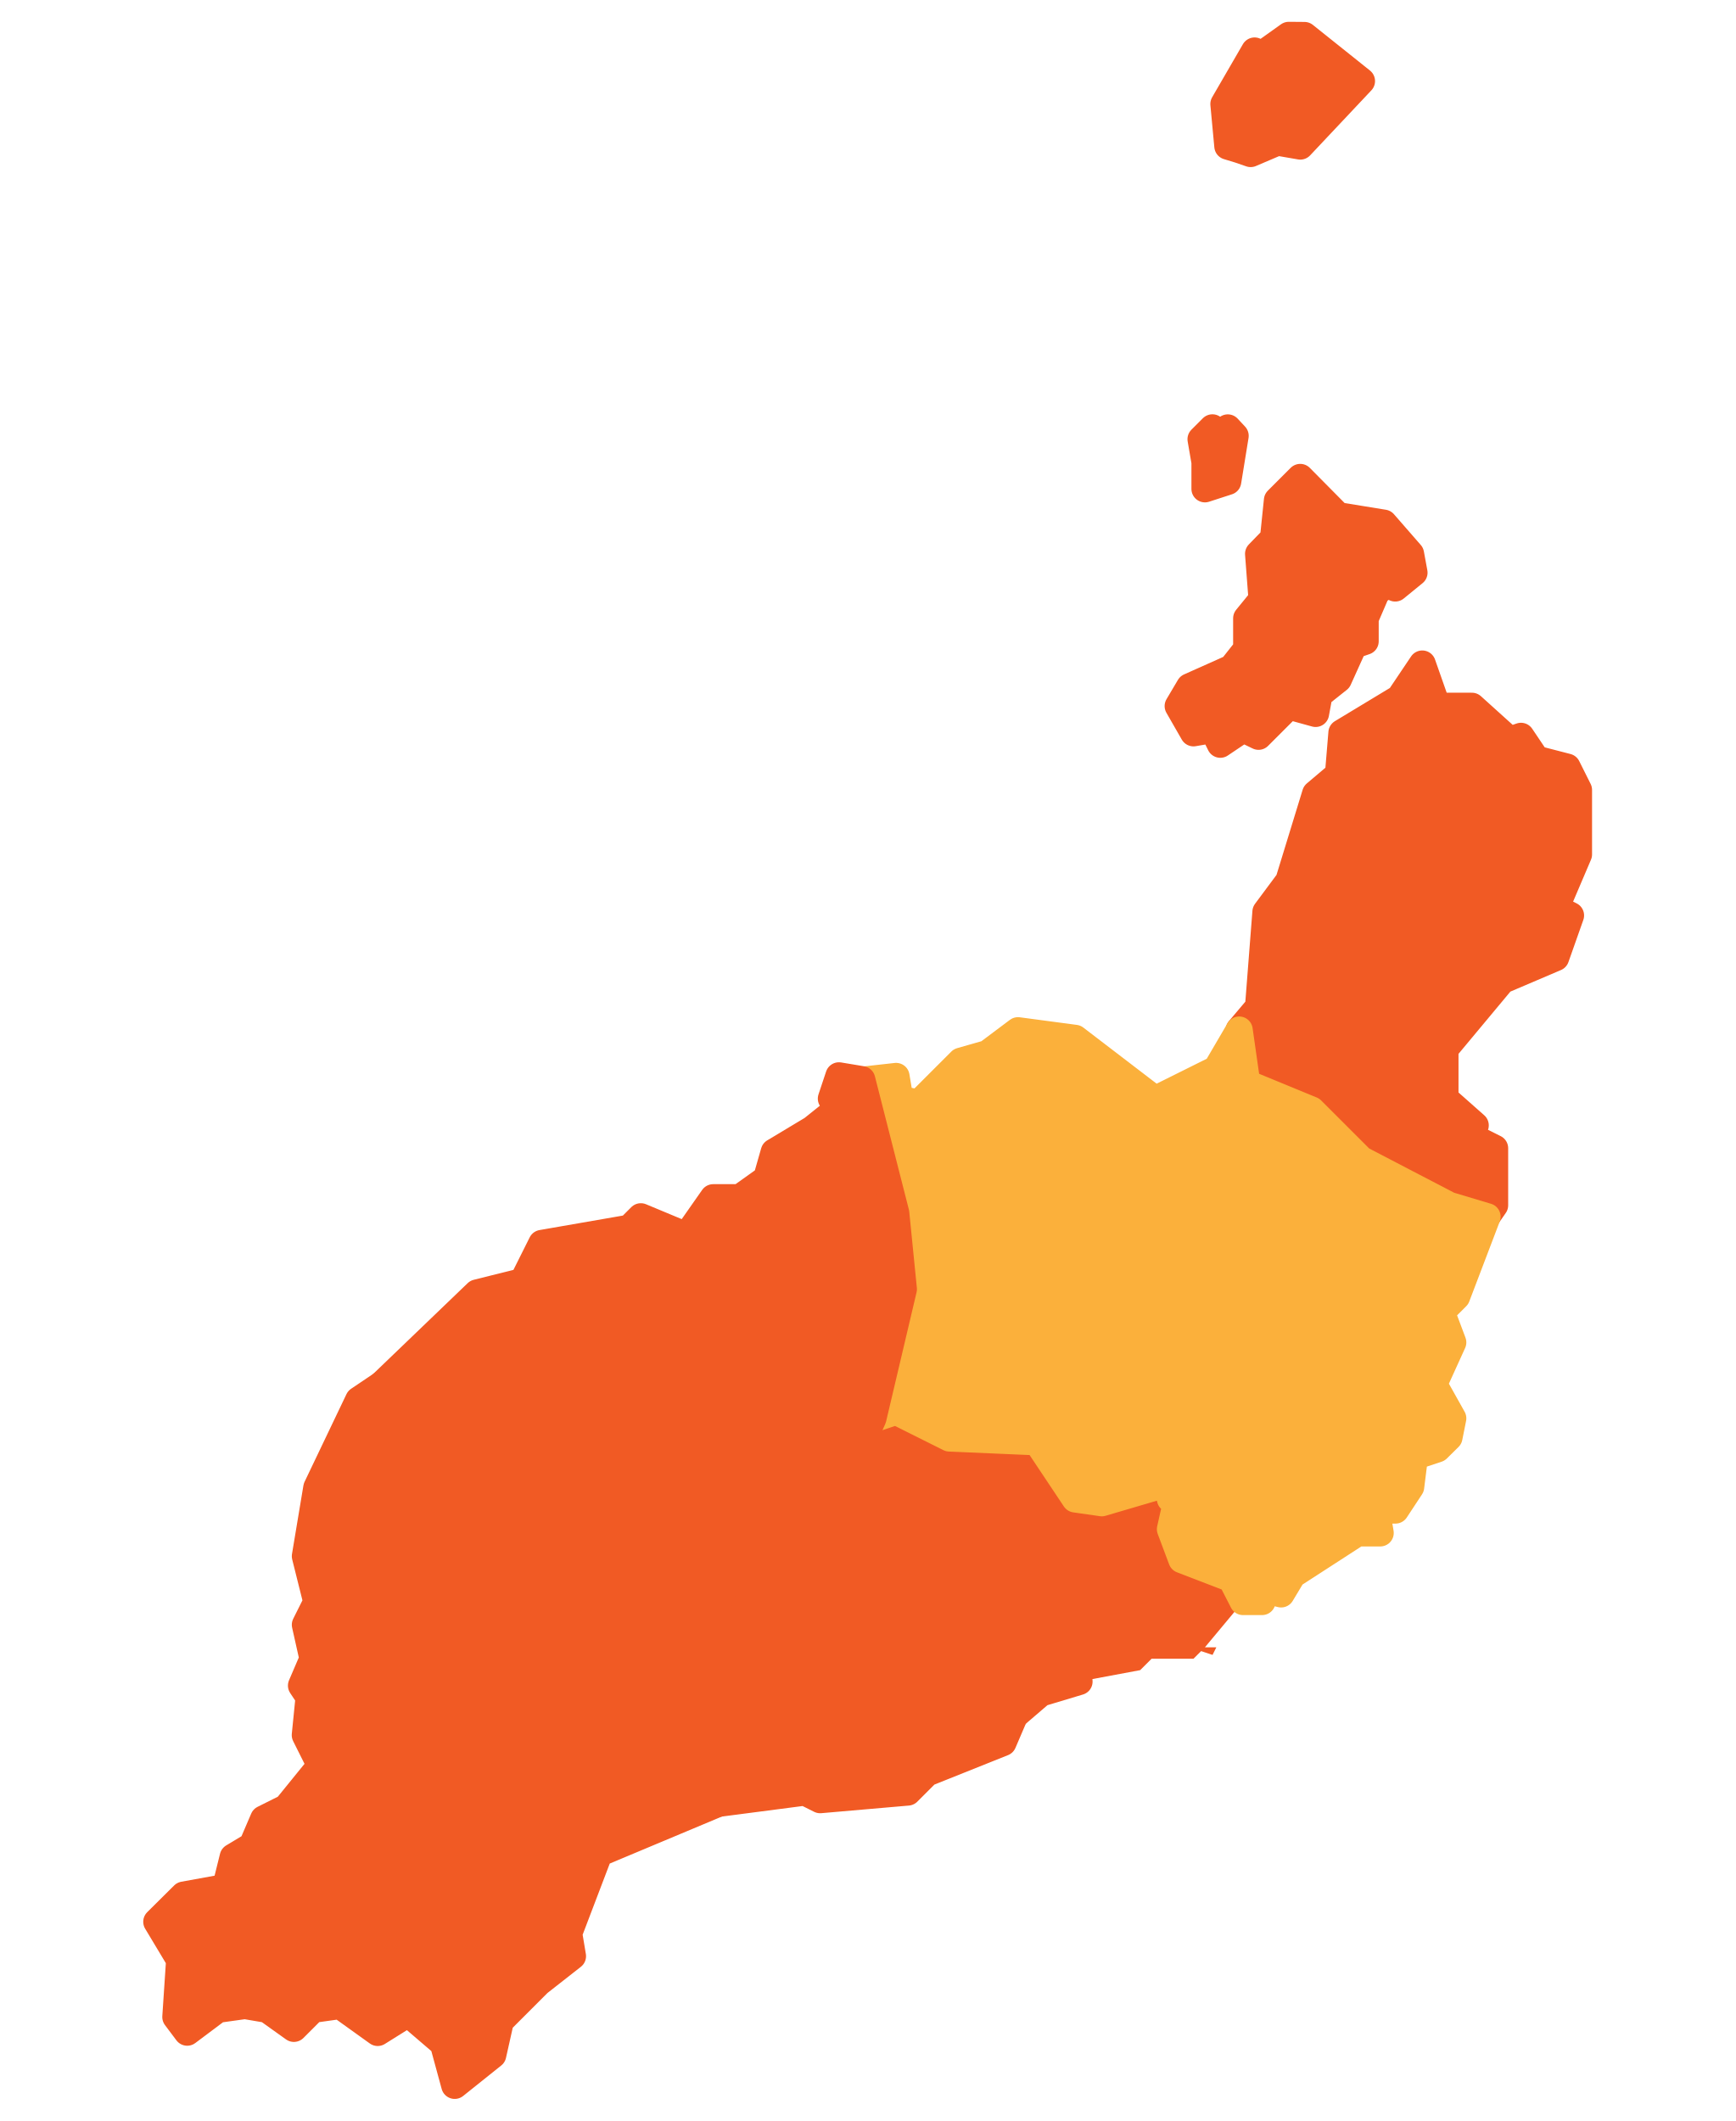
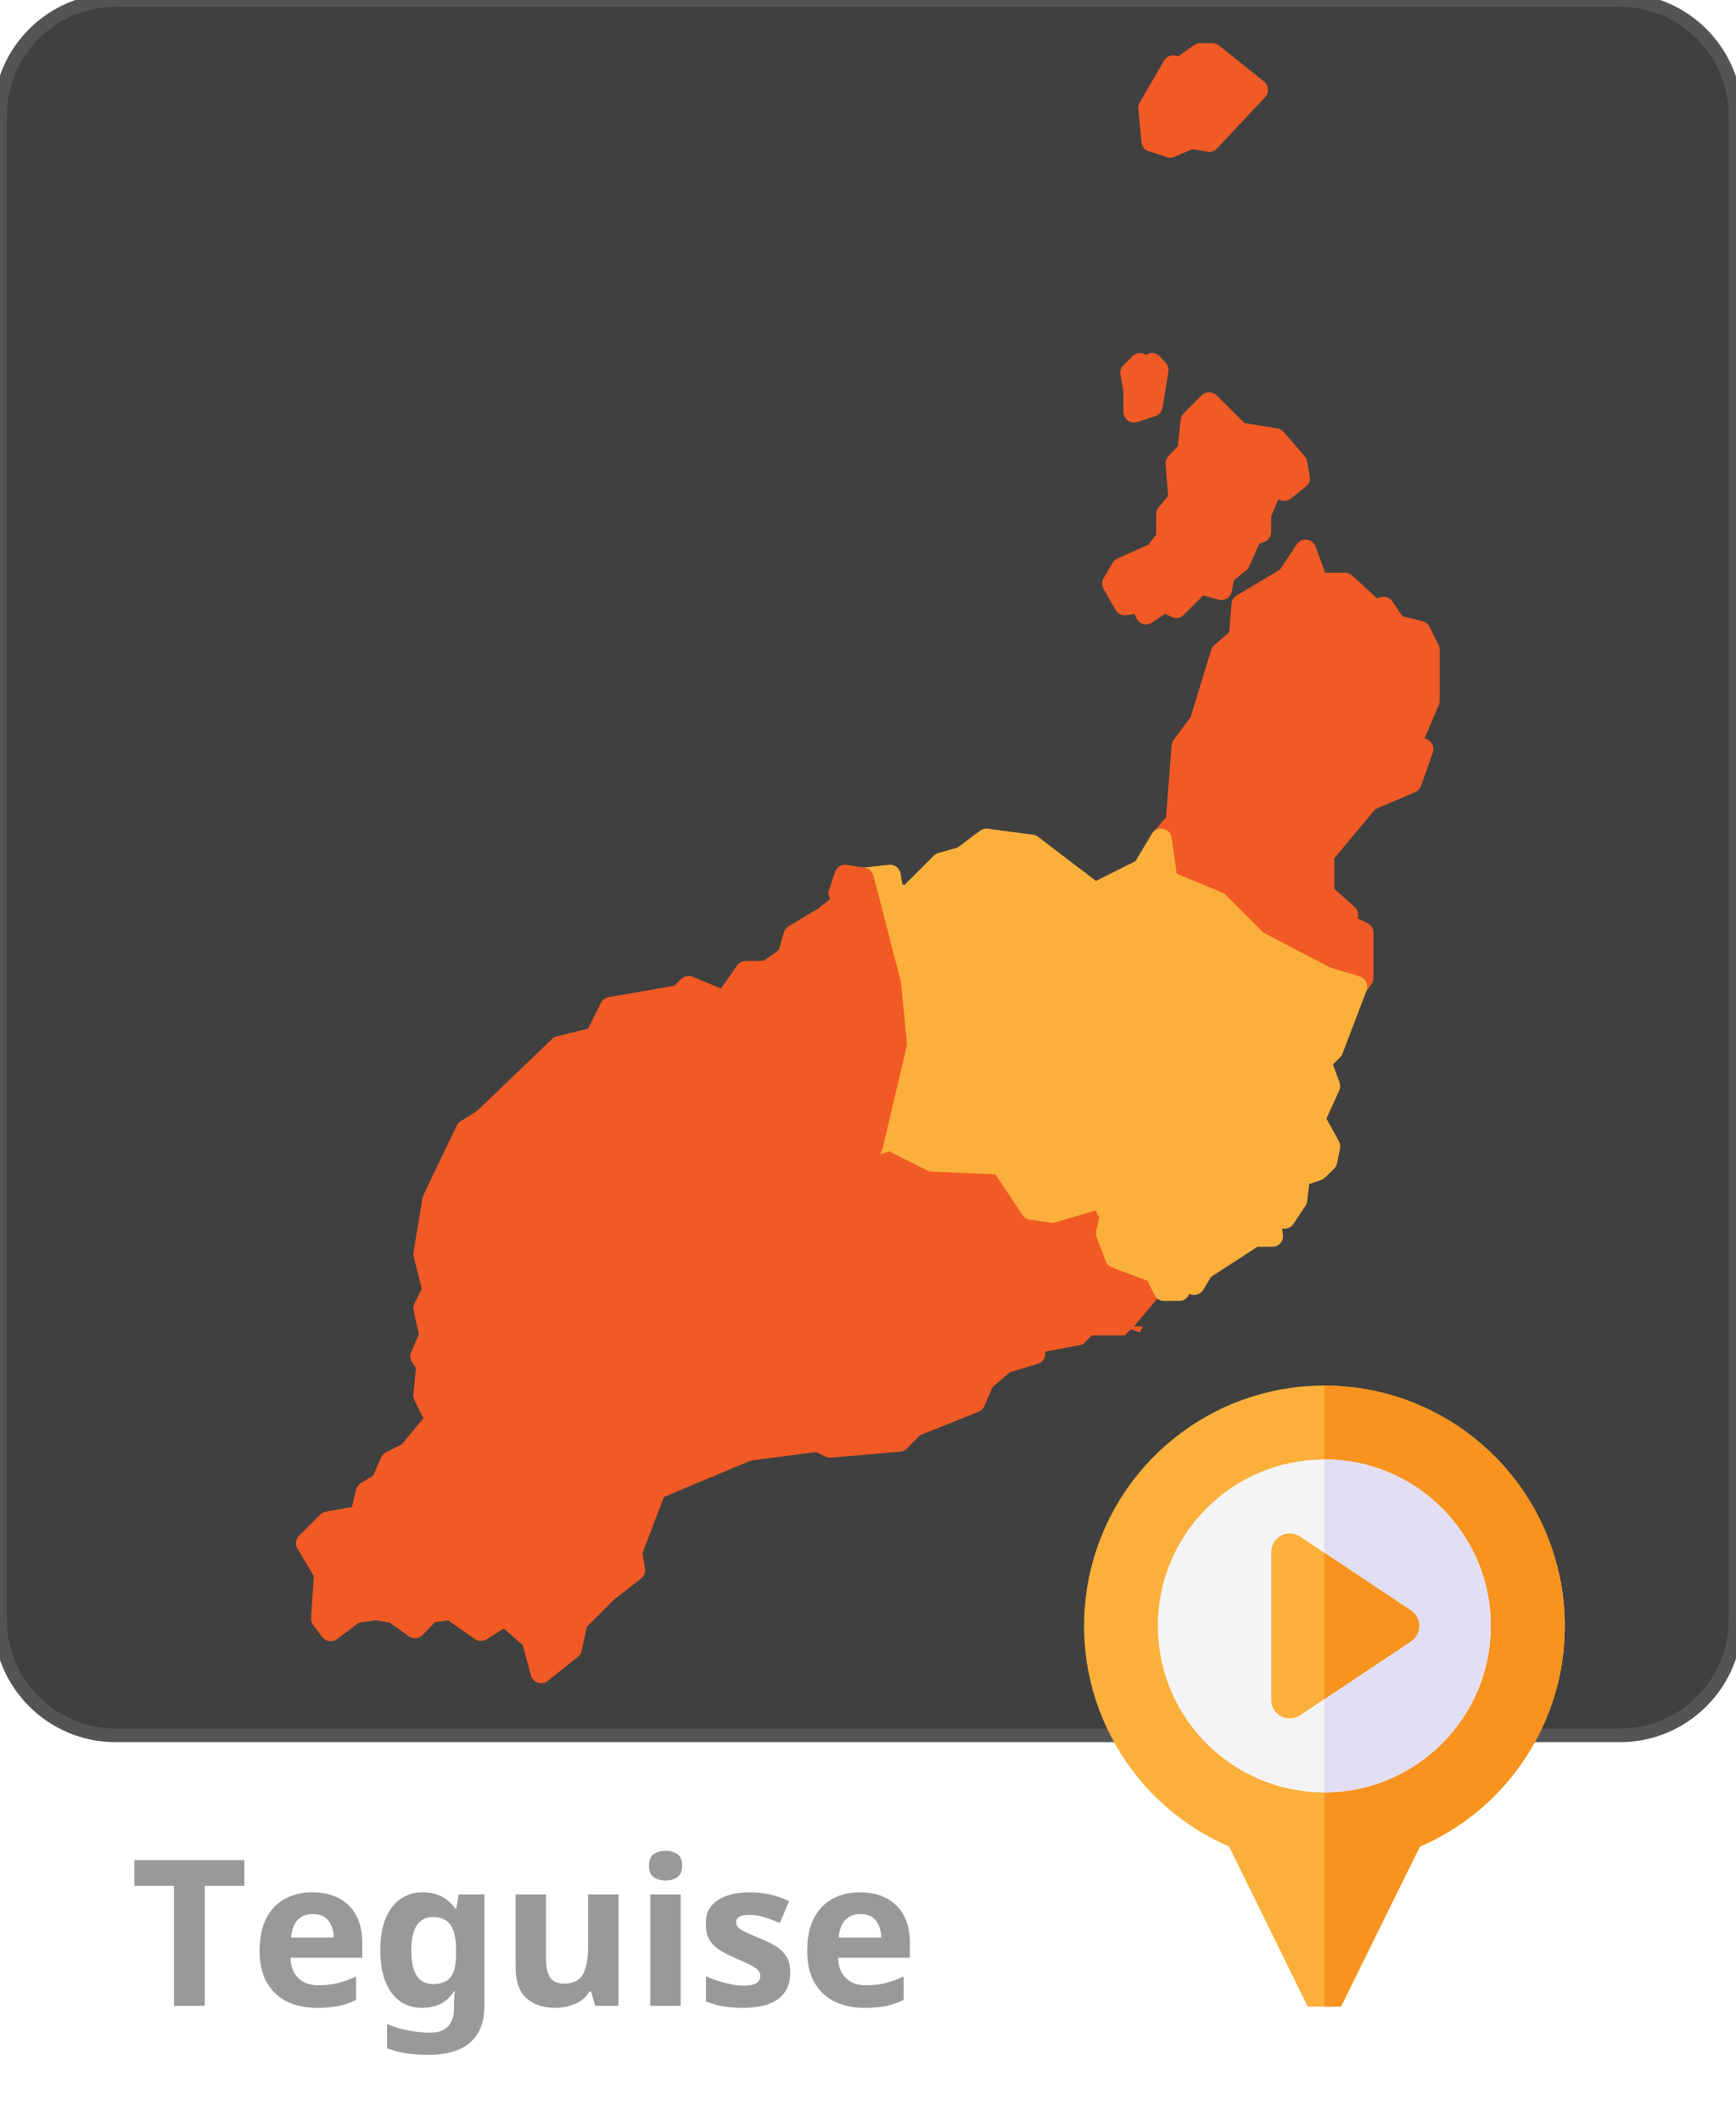
<svg xmlns="http://www.w3.org/2000/svg" id="Municipios_de_la_provincia_de_Santa_Cruz_de_Tenerife" data-name="Municipios de la provincia de Santa Cruz de Tenerife" viewBox="0 0 255.12 311.81">
  <defs>
-     <style>.cls-1,.cls-2{fill:#f15a24;}.cls-2{stroke:#f15a24;}.cls-2,.cls-3{stroke-linejoin:round;stroke-width:3.97px;}.cls-3{fill:#fbb03b;stroke:#fbb03b;}</style>
+     <style>.cls-1{fill:#404040;stroke:#545454;stroke-miterlimit:10;stroke-width:2px;}.cls-2,.cls-3{fill:#f15a24;}.cls-3{stroke:#f15a24;}.cls-3,.cls-4{stroke-linejoin:round;stroke-width:3.13px;}.cls-4,.cls-5{fill:#fbb03b;}.cls-4{stroke:#fbb03b;}.cls-6{fill:#f7931e;}.cls-7{fill:#f4f4f6;}.cls-8{fill:#e2dff4;}.cls-9{font-size:30px;fill:#999;font-family:ZillaSlab-SemiBold, Zilla Slab;font-weight:700;letter-spacing:-0.05em;}.cls-10{letter-spacing:0em;}</style>
  </defs>
-   <path id="Arrecife" class="cls-1" d="M182.72,235.45l-5.6,6.72h1.68l-.56,1.12-1.68-.56-1.12,1.12h-6.16l-1.68,1.68-9,1.68-2.24-26.89h1.68l3.92.56,9.52-2.8.56,2.24,1.12-.56-1.12,5,1.68,4.48,7.28,2.8Z" />
-   <path id="Haría" class="cls-2" d="M189.45,5.19,185.51,8l-1.09-.51-4.52,7.8.58,6.2,1.68.51,1.68.58,3.94-1.68,3.36.58,9-9.56-8.39-6.71Zm-11.23,57.7-1.68,1.68.58,3.36v3.94l3.36-1.09,1.09-6.71-1.09-1.17-1.09,1.17Zm12.91,7.29-3.36,3.36-.58,5.62L185,81.42l.51,6.71-2.26,2.77v4.52l-2.19,2.77-6.2,2.77-1.68,2.84,2.26,3.94,3.36-.58v1.09l.58,1.17,3.36-2.26,2.26,1.09,4.45-4.45,3.94,1.09.51-2.77,2.84-2.26,2.26-5,1.68-.58V90.9L202.36,87,204,85.87l1.09.58,2.77-2.26-.51-2.77-3.94-4.52-6.71-1.09Zm17.94,27.43-3.36,5-8.46,5.11-.51,6.13-3.36,2.84-3.94,12.84-3.36,4.52-1.09,14-2.84,3.36,1.09,7.8,9.56,3.94,7.29,7.29L213,177.19l5.54,1.68,1.17-1.68V168.8l-3.36-1.68.51-1.68-4.45-3.94v-7.29l8.39-10.07,7.88-3.36,2.19-6.2-2.19-1.09,3.36-7.88v-9.48l-1.68-3.36-4.52-1.17-2.26-3.36-1.68.58-5.54-5h-5.11Z" />
-   <path id="San_Bartolomé" data-name="San Bartolomé" class="cls-2" d="M128.38,208.56l3.36-1.12,7.84,3.92,12.88.56,5.6,8.4h-1.68l2.24,26.89L153,248.9l-3.92,3.36-16.25-21.85-5.6-11.2-3.36-.56Z" />
-   <path id="Teguise" class="cls-3" d="M182.16,151.42l1.12,7.84,9.52,3.92,7.28,7.28L213,177.19l5.6,1.68-4.48,11.76-2.24,2.24,1.68,4.48-2.8,6.16,2.8,5-.56,2.8L211.29,213l-3.36,1.12-.56,4.48L205.13,222h-2.8l.56,3.36h-3.36L190,231.53l-1.68,2.8-2.24-.56-.56,1.68h-2.8L181,232.09l-7.28-2.8-1.68-4.48,1.12-5-1.12.56-.56-2.24-9.52,2.8-3.92-.56-5.6-8.4-12.88-.56-7.84-3.92-3.36,1.12,4.48-19-1.12-11.2-5-19.61,5-.56.56,3.36,2.8.56,6.16-6.16,3.92-1.12,4.48-3.36,8.4,1.12,11.76,9,9-4.48Z" />
-   <path id="Tías" class="cls-2" d="M107.66,229.85l16.25-11.2,3.36.56,5.6,11.2,16.25,21.85-1.68,3.92-11.2,4.48-2.8,2.8-12.88,1.12-2.24-1.12-12.88,1.68-2.24-23Z" />
-   <path id="Tinajo" class="cls-2" d="M56.12,203.52l14-13.45,6.72-1.68,2.8-5.6,12.88-2.24,1.68-1.68,6.72,2.8,3.92-5.6h3.92l3.92-2.8,1.12-3.92,5.6-3.36,2.8-2.24h2.24l-2.24-2.24,1.12-3.36,3.36.56,5,19.61,1.12,11.2-4.48,19-4.48,10.08-16.25,11.2-23-6.16Z" />
-   <path id="Yaiza" class="cls-2" d="M56.12,203.52l28.57,20.17,23,6.16-4.48,12.33,2.24,23-17.37,7.28-4.48,11.76.56,3.36-5,3.92-5.6,5.6-1.12,5-5.6,4.48-1.68-6.16L60,296l-4.48,2.8L50,294.84,46,295.4l-2.8,2.8-3.92-2.8L36,294.84,32,295.4l-4.48,3.36-1.68-2.24.56-8.4-3.36-5.6L27,278.59l6.16-1.12L34.27,273l2.8-1.68,1.68-3.92,3.36-1.68,5-6.16-2.24-4.48.56-5.6-1.12-1.68L46,243.86l-1.12-5,1.68-3.36-1.68-6.72,1.68-10.08,6.16-12.89Z" />
+   <rect class="cls-1" width="255.12" height="255.12" rx="17.01" ry="17.01" />
+   <path id="Arrecife" class="cls-2" d="M171.12,189.72,166.69,195H168l-.44.88-1.33-.44-.88.88H160.5l-1.33,1.33L152.1,199l-1.77-21.23h1.33l3.1.44,7.52-2.21.44,1.77.88-.44-.88,4,1.33,3.54,5.75,2.21Z" />
+   <path id="Haría" class="cls-3" d="M176.43,7.91l-3.11,2.19-.86-.4-3.57,6.16.46,4.9,1.32.4,1.32.46,3.11-1.32,2.65.46,7.08-7.55-6.62-5.3Zm-8.87,45.56-1.32,1.32.46,2.65v3.11l2.65-.86.86-5.3-.86-.92-.86.92Zm10.19,5.76-2.65,2.65-.46,4.43-1.73,1.79.4,5.3-1.79,2.19v3.57l-1.73,2.19-4.9,2.19-1.32,2.25,1.79,3.11,2.65-.46v.86l.46.92,2.65-1.79,1.79.86,3.51-3.51,3.11.86.4-2.19,2.25-1.79,1.79-4,1.32-.46V75.58l1.32-3.11,1.32-.86.86.46L191,70.28l-.4-2.19-3.11-3.57-5.3-.86Zm14.17,21.66-2.65,4-6.68,4-.4,4.84L179.54,96l-3.11,10.14-2.65,3.57-.86,11.06-2.25,2.65.86,6.16,7.55,3.11,5.76,5.76,10.19,5.3,4.38,1.32.92-1.32v-6.62l-2.65-1.32.4-1.32-3.51-3.11v-5.76l6.62-7.95,6.22-2.65,1.73-4.9-1.73-.86,2.65-6.22V95.51l-1.32-2.65-3.57-.92-1.79-2.65-1.32.46-4.38-4h-4Z" />
+   <path id="San_Bartolomé" data-name="San Bartolomé" class="cls-3" d="M128.21,168.49l2.65-.88,6.19,3.1,10.17.44,4.42,6.64h-1.33L152.1,199l-4.42,1.33-3.1,2.65-12.83-17.25-4.42-8.85-2.65-.44Z" />
+   <path id="Teguise" class="cls-4" d="M170.67,123.37l.88,6.19,7.52,3.1,5.75,5.75L195,143.72l4.42,1.33-3.54,9.29-1.77,1.77,1.33,3.54-2.21,4.87,2.21,4L195,170.7,193.68,172l-2.65.88-.44,3.54-1.77,2.65H186.6l.44,2.65h-2.65l-7.52,4.87-1.33,2.21-1.77-.44-.44,1.33h-2.21l-1.33-2.65L164,184.86l-1.33-3.54.88-4-.88.44-.44-1.77-7.52,2.21-3.1-.44-4.42-6.64-10.17-.44-6.19-3.1-2.65.88,3.54-15-.88-8.85-4-15.48,4-.44.44,2.65,2.21.44,4.87-4.87,3.1-.88,3.54-2.65,6.64.88,9.29,7.08,7.08-3.54Z" />
+   <path id="Tías" class="cls-3" d="M111.84,185.3l12.83-8.85,2.65.44,4.42,8.85L144.58,203l-1.33,3.1-8.85,3.54-2.21,2.21-10.17.88-1.77-.88-10.17,1.33L108.31,195Z" />
+   <path id="Tinajo" class="cls-3" d="M71.15,164.51l11.06-10.62,5.31-1.33,2.21-4.42,10.17-1.77,1.33-1.33,5.31,2.21,3.1-4.42h3.1l3.1-2.21.88-3.1,4.42-2.65,2.21-1.77h1.77l-1.77-1.77.88-2.65,2.65.44,4,15.48.88,8.85-3.54,15-3.54,8-12.83,8.85-18.14-4.87Z" />
+   <path id="Yaiza" class="cls-3" d="M71.15,164.51l22.56,15.93,18.14,4.87L108.31,195l1.77,18.14-13.71,5.75-3.54,9.29.44,2.65-4,3.1-4.42,4.42-.88,4-4.42,3.54L78.23,241l-4-3.54-3.54,2.21-4.42-3.1-3.1.44L61,239.27l-3.1-2.21-2.65-.44-3.1.44-3.54,2.65-1.33-1.77.44-6.64-2.65-4.42,3.1-3.1L53,222.9l.88-3.54L56.11,218l1.33-3.1,2.65-1.33,4-4.87-1.77-3.54.44-4.42-.88-1.33,1.33-3.1-.88-4,1.33-2.65-1.33-5.31,1.33-8,4.87-10.17Z" />
+   <path class="cls-5" d="M194.67,203.68a35.34,35.34,0,0,0-14,67.78L192.23,295h4.88l11.59-23.52a35.34,35.34,0,0,0-14-67.78Z" />
+   <path class="cls-6" d="M197.11,295l11.59-23.52a35.34,35.34,0,0,0-14-67.78V295Z" />
+   <path class="cls-7" d="M194.67,263.5A24.47,24.47,0,1,1,219.14,239,24.5,24.5,0,0,1,194.67,263.5Z" />
+   <path class="cls-8" d="M219.14,239a24.5,24.5,0,0,0-24.47-24.47V263.5A24.5,24.5,0,0,0,219.14,239Z" />
+   <path class="cls-5" d="M189.59,252.63a2.72,2.72,0,0,1-2.72-2.72V228.15a2.72,2.72,0,0,1,4.23-2.26l16.31,10.88a2.72,2.72,0,0,1,0,4.52L191.1,252.17a2.72,2.72,0,0,1-1.51.46Z" />
+   <path class="cls-6" d="M207.41,236.77l-12.75-8.5v21.52l12.75-8.5a2.72,2.72,0,0,0,0-4.52Z" />
+   <text class="cls-9" transform="translate(19.15 294.88)">T<tspan class="cls-10" x="17.67" y="0">eguise</tspan>
+   </text>
</svg>
